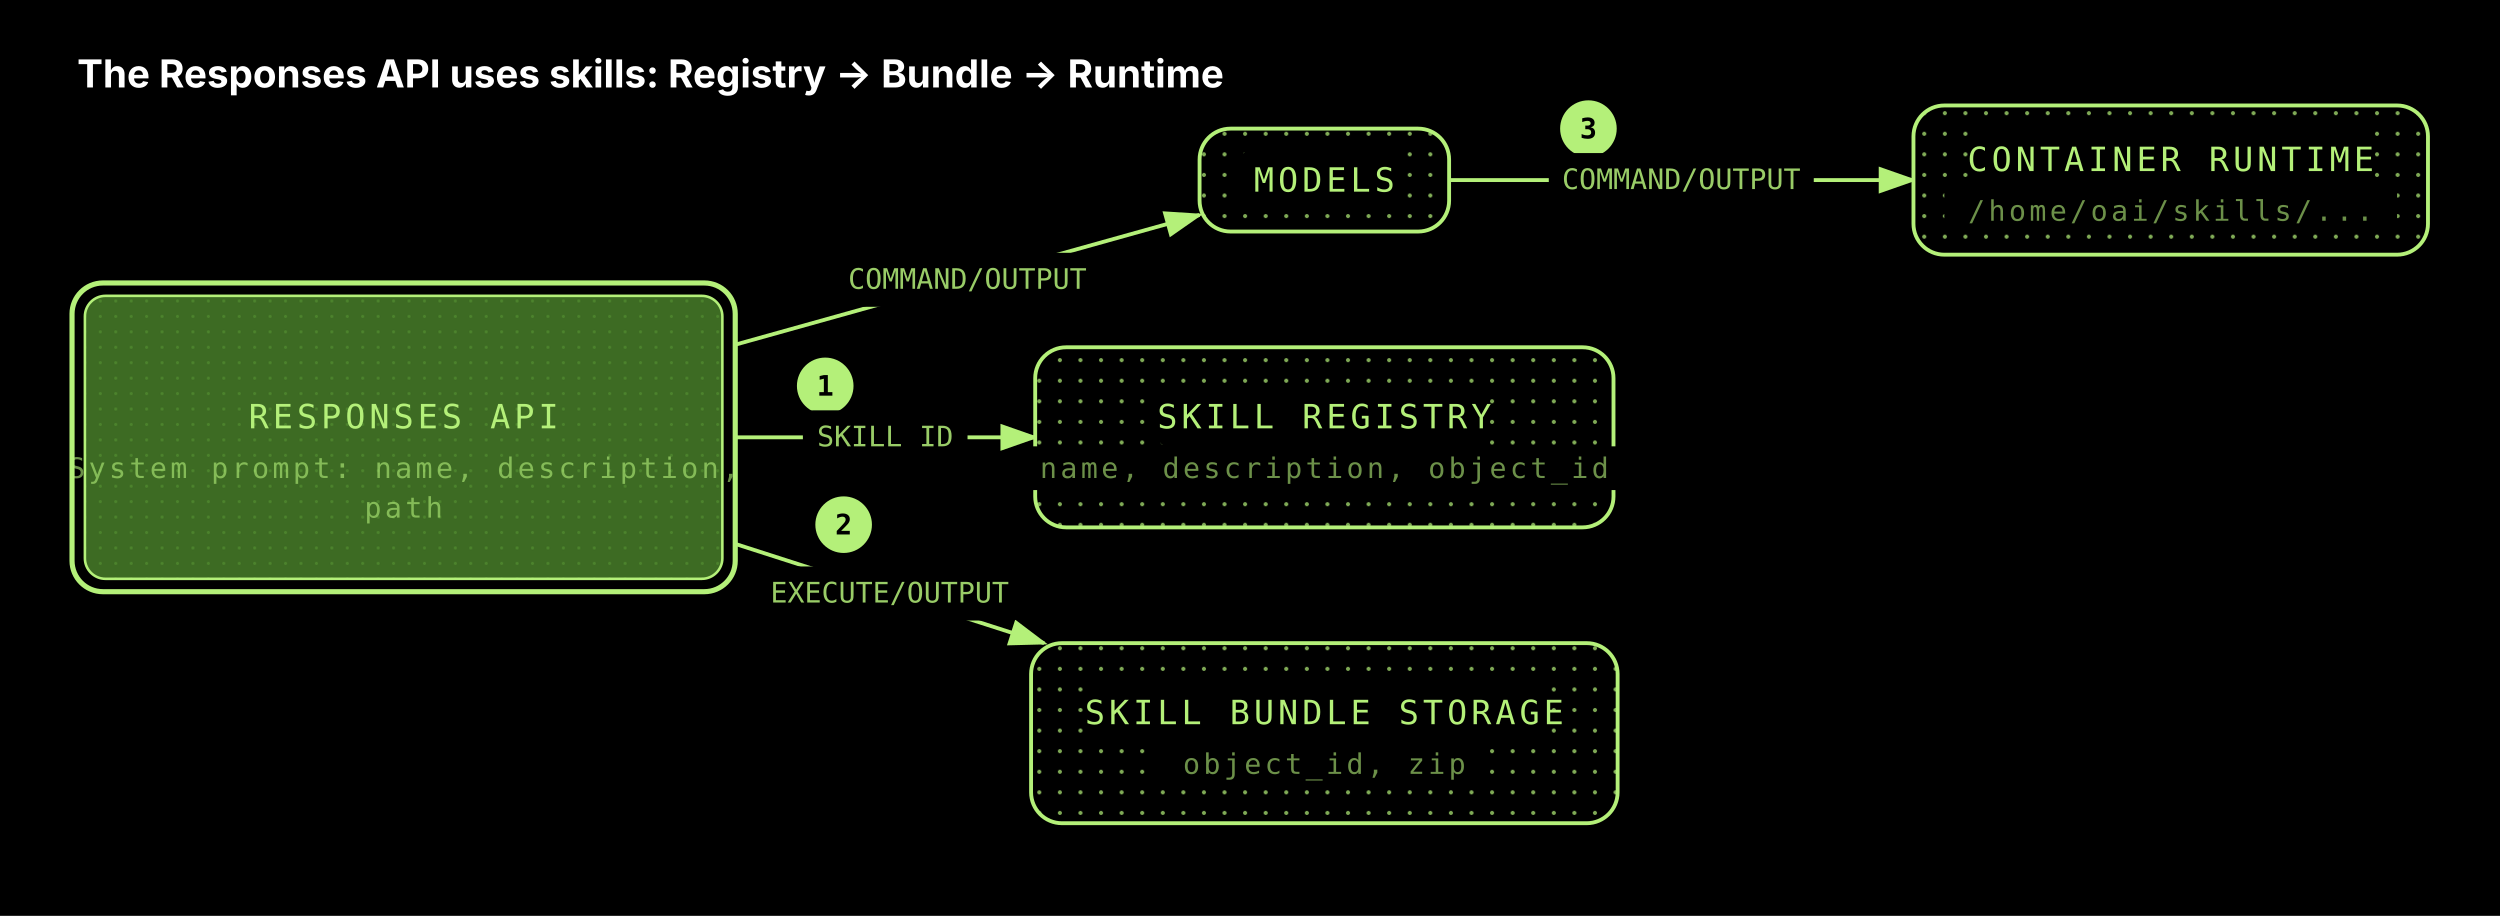
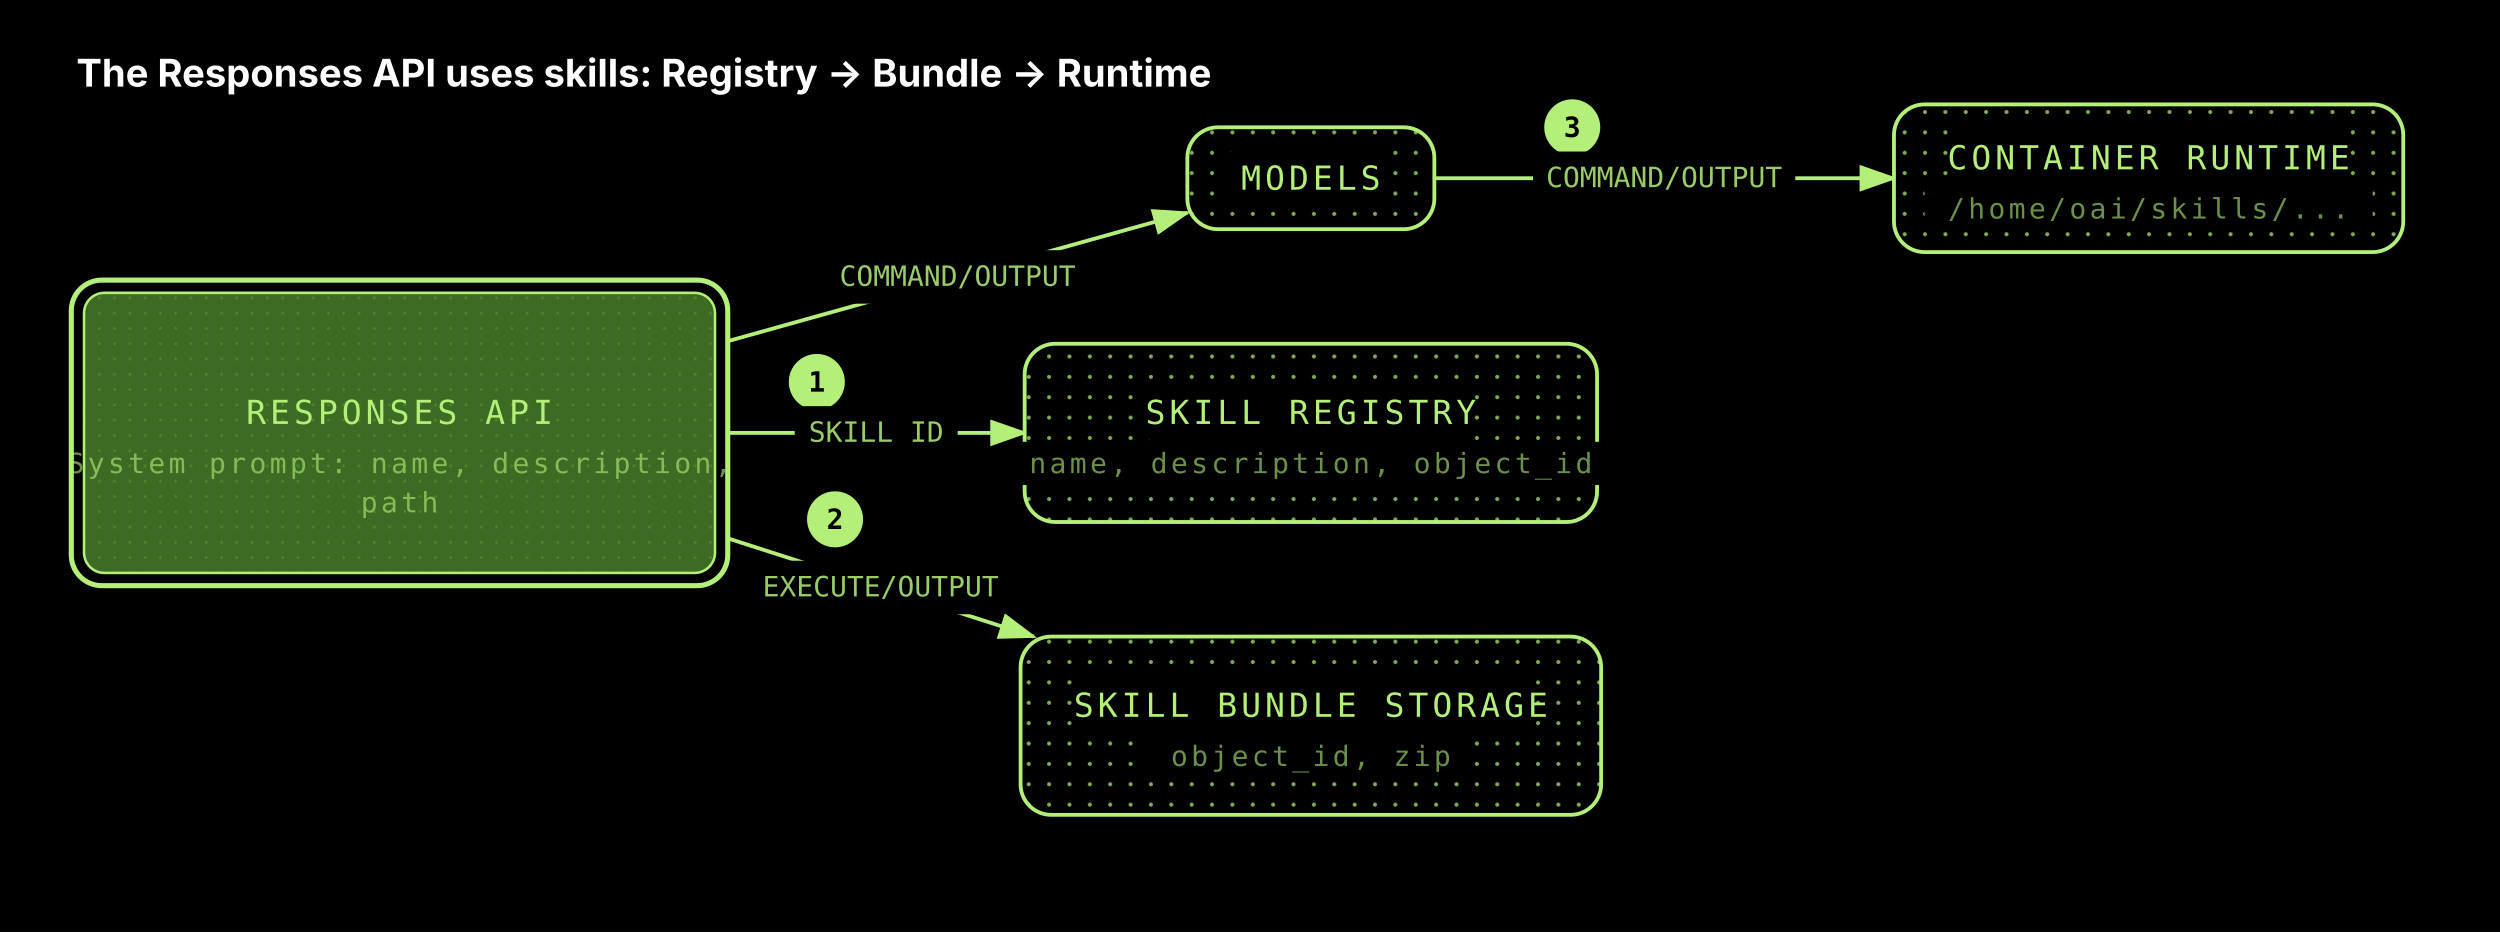
- <svg xmlns="http://www.w3.org/2000/svg" viewBox="0 0 971.8 356" width="971.8" height="356">
+ <svg xmlns="http://www.w3.org/2000/svg" viewBox="0 0 981.8 366" width="981.8" height="366">
  <defs>
    <pattern id="dotgrid" width="8" height="8" patternUnits="userSpaceOnUse">
      <rect width="8" height="8" fill="#000000" />
      <circle cx="4" cy="4" r="0.8" fill="#b4f079" opacity="0.7" />
    </pattern>
    <pattern id="crosshatch" width="8" height="8" patternUnits="userSpaceOnUse">
      <rect width="8" height="8" fill="#000000" />
      <path d="M0 8L8 0M-1 1L1 -1M7 9L9 7" stroke="#b4f079" stroke-width="0.8" opacity="0.2" />
    </pattern>
    <pattern id="hero" width="6" height="6" patternUnits="userSpaceOnUse">
      <rect width="6" height="6" fill="#3d6b23" />
      <circle cx="3" cy="3" r="0.6" fill="#5a9a35" opacity="0.5" />
    </pattern>
    <marker id="arrowhead" markerWidth="10" markerHeight="7" refX="9" refY="3.5" orient="auto" markerUnits="strokeWidth">
      <polygon points="0 0, 10 3.5, 0 7" fill="#b4f079" />
    </marker>
    <marker id="arrowhead-reverse" markerWidth="10" markerHeight="7" refX="1" refY="3.5" orient="auto" markerUnits="strokeWidth">
      <polygon points="10 0, 0 3.5, 10 7" fill="#b4f079" />
    </marker>
  </defs>
  <rect width="100%" height="100%" fill="#000000" />
  <g class="diagram">
    <text x="30" y="34" font-family="'Inter', 'Helvetica Neue', Arial, sans-serif" font-size="15" fill="#ffffff" font-weight="700">The Responses API uses skills: Registry → Bundle → Runtime</text>
    <line x1="285.8" y1="133.984" x2="466.3" y2="83.551" stroke="#b4f079" stroke-width="1.5" marker-end="url(#arrowhead)" />
    <line x1="285.8" y1="170" x2="402.4" y2="170" stroke="#b4f079" stroke-width="1.5" marker-end="url(#arrowhead)" />
    <circle cx="320.78" cy="150" r="11" fill="#b4f079" stroke="none" />
    <text x="320.78" y="150" font-family="'JetBrains Mono', 'Fira Code', 'SF Mono', 'Cascadia Code', monospace" font-size="11" fill="#000000" text-anchor="middle" dominant-baseline="central" font-weight="700">1</text>
    <line x1="285.8" y1="211.418" x2="405.874" y2="250" stroke="#b4f079" stroke-width="1.5" marker-end="url(#arrowhead)" />
    <circle cx="327.94" cy="203.951" r="11" fill="#b4f079" stroke="none" />
    <text x="327.94" y="203.951" font-family="'JetBrains Mono', 'Fira Code', 'SF Mono', 'Cascadia Code', monospace" font-size="11" fill="#000000" text-anchor="middle" dominant-baseline="central" font-weight="700">2</text>
    <line x1="563.3" y1="70" x2="743.8" y2="70" stroke="#b4f079" stroke-width="1.5" marker-end="url(#arrowhead)" />
    <circle cx="617.45" cy="50" r="11" fill="#b4f079" stroke="none" />
    <text x="617.45" y="50" font-family="'JetBrains Mono', 'Fira Code', 'SF Mono', 'Cascadia Code', monospace" font-size="11" fill="#000000" text-anchor="middle" dominant-baseline="central" font-weight="700">3</text>
    <rect x="324.55" y="98.268" width="103" height="21" rx="4" fill="#000000" />
    <rect x="312.1" y="159.5" width="64" height="21" rx="4" fill="#000000" />
    <rect x="294.337" y="220.209" width="103" height="21" rx="4" fill="#000000" />
    <rect x="602.05" y="59.5" width="103" height="21" rx="4" fill="#000000" />
    <rect x="466.3" y="50" width="97" height="40" rx="12" fill="url(#dotgrid)" stroke="#b4f079" stroke-width="1.5" />
    <rect x="482.8" y="58.9" width="64" height="22.2" fill="#000000" rx="2" />
    <text x="514.8" y="70" font-family="'JetBrains Mono', 'Fira Code', 'SF Mono', 'Cascadia Code', monospace" font-size="13" fill="#b4f079" text-anchor="middle" dominant-baseline="central" letter-spacing="0.12em">MODELS</text>
    <rect x="28" y="110" width="257.8" height="120" rx="12" fill="none" stroke="#b4f079" stroke-width="2" />
    <rect x="33" y="115" width="247.8" height="110" rx="8" fill="url(#hero)" stroke="#b4f079" stroke-width="1" />
    <text x="156.9" y="162" font-family="'JetBrains Mono', 'Fira Code', 'SF Mono', 'Cascadia Code', monospace" font-size="13" fill="#b4f079" text-anchor="middle" dominant-baseline="central" letter-spacing="0.12em">RESPONSES API</text>
    <text x="156.9" y="182" font-family="'JetBrains Mono', 'Fira Code', 'SF Mono', 'Cascadia Code', monospace" font-size="11" fill="#b4f079" opacity="0.6" text-anchor="middle" dominant-baseline="central" letter-spacing="0.12em">System prompt: name, description,</text>
    <text x="156.9" y="197.4" font-family="'JetBrains Mono', 'Fira Code', 'SF Mono', 'Cascadia Code', monospace" font-size="11" fill="#b4f079" opacity="0.6" text-anchor="middle" dominant-baseline="central" letter-spacing="0.12em">path</text>
    <rect x="402.4" y="135" width="224.8" height="70" rx="12" fill="url(#dotgrid)" stroke="#b4f079" stroke-width="1.5" />
    <rect x="450.8" y="150.9" width="128" height="22.2" fill="#000000" rx="2" />
    <text x="514.8" y="162" font-family="'JetBrains Mono', 'Fira Code', 'SF Mono', 'Cascadia Code', monospace" font-size="13" fill="#b4f079" text-anchor="middle" dominant-baseline="central" letter-spacing="0.12em">SKILL REGISTRY</text>
    <rect x="394.8" y="173.5" width="240" height="17" fill="#000000" rx="2" />
    <text x="514.8" y="182" font-family="'JetBrains Mono', 'Fira Code', 'SF Mono', 'Cascadia Code', monospace" font-size="11" fill="#b4f079" opacity="0.6" text-anchor="middle" dominant-baseline="central" letter-spacing="0.12em">name, description, object_id</text>
    <rect x="400.8" y="250" width="228" height="70" rx="12" fill="url(#dotgrid)" stroke="#b4f079" stroke-width="1.5" />
    <rect x="426.8" y="265.9" width="176" height="22.2" fill="#000000" rx="2" />
    <text x="514.8" y="277" font-family="'JetBrains Mono', 'Fira Code', 'SF Mono', 'Cascadia Code', monospace" font-size="13" fill="#b4f079" text-anchor="middle" dominant-baseline="central" letter-spacing="0.12em">SKILL BUNDLE STORAGE</text>
    <rect x="450.8" y="288.5" width="128" height="17" fill="#000000" rx="2" />
    <text x="514.8" y="297" font-family="'JetBrains Mono', 'Fira Code', 'SF Mono', 'Cascadia Code', monospace" font-size="11" fill="#b4f079" opacity="0.6" text-anchor="middle" dominant-baseline="central" letter-spacing="0.12em">object_id, zip</text>
    <rect x="743.8" y="41" width="200" height="58" rx="12" fill="url(#dotgrid)" stroke="#b4f079" stroke-width="1.5" />
    <rect x="767.8" y="50.9" width="152" height="22.2" fill="#000000" rx="2" />
    <text x="843.8" y="62" font-family="'JetBrains Mono', 'Fira Code', 'SF Mono', 'Cascadia Code', monospace" font-size="13" fill="#b4f079" text-anchor="middle" dominant-baseline="central" letter-spacing="0.12em">CONTAINER RUNTIME</text>
    <rect x="755.8" y="73.5" width="176" height="17" fill="#000000" rx="2" />
    <text x="843.8" y="82" font-family="'JetBrains Mono', 'Fira Code', 'SF Mono', 'Cascadia Code', monospace" font-size="11" fill="#b4f079" opacity="0.6" text-anchor="middle" dominant-baseline="central" letter-spacing="0.12em">/home/oai/skills/...</text>
    <text x="376.05" y="112.268" font-family="'JetBrains Mono', 'Fira Code', 'SF Mono', 'Cascadia Code', monospace" font-size="11" fill="#b4f079" opacity="0.85" text-anchor="middle">COMMAND/OUTPUT</text>
    <text x="344.1" y="173.5" font-family="'JetBrains Mono', 'Fira Code', 'SF Mono', 'Cascadia Code', monospace" font-size="11" fill="#b4f079" opacity="0.85" text-anchor="middle">SKILL ID</text>
    <text x="345.837" y="234.209" font-family="'JetBrains Mono', 'Fira Code', 'SF Mono', 'Cascadia Code', monospace" font-size="11" fill="#b4f079" opacity="0.85" text-anchor="middle">EXECUTE/OUTPUT</text>
    <text x="653.55" y="73.5" font-family="'JetBrains Mono', 'Fira Code', 'SF Mono', 'Cascadia Code', monospace" font-size="11" fill="#b4f079" opacity="0.85" text-anchor="middle">COMMAND/OUTPUT</text>
  </g>
</svg>
